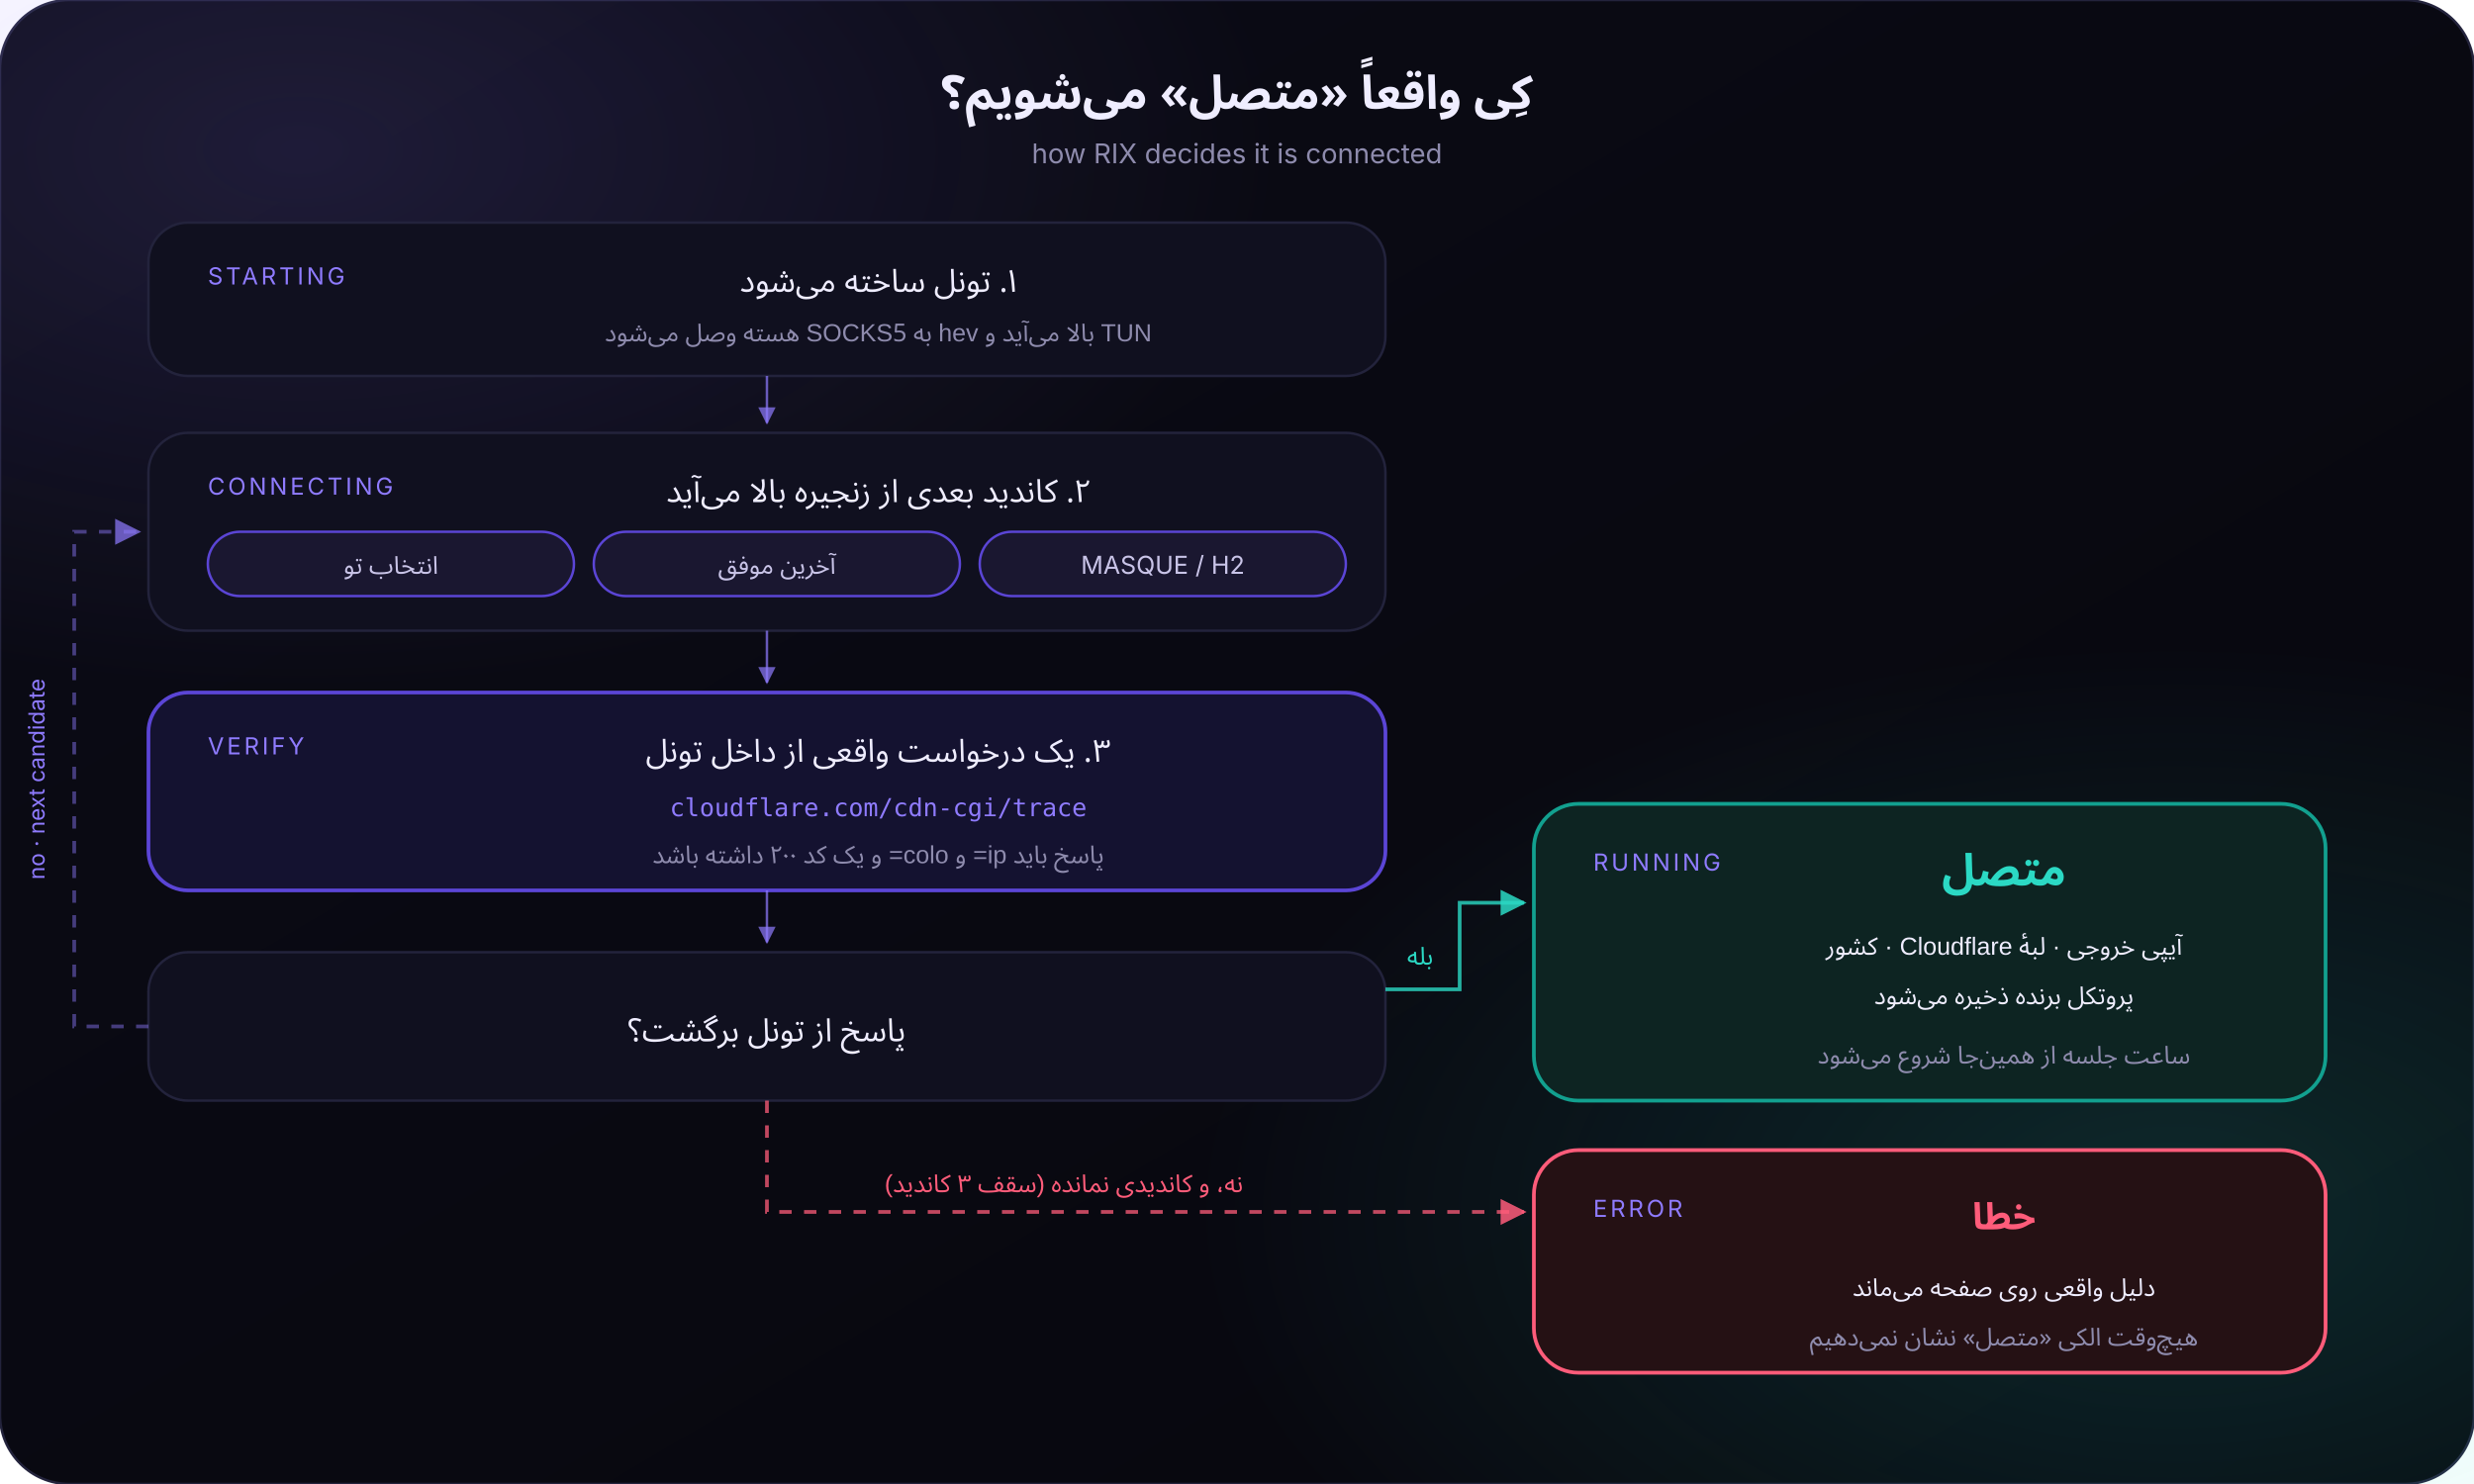
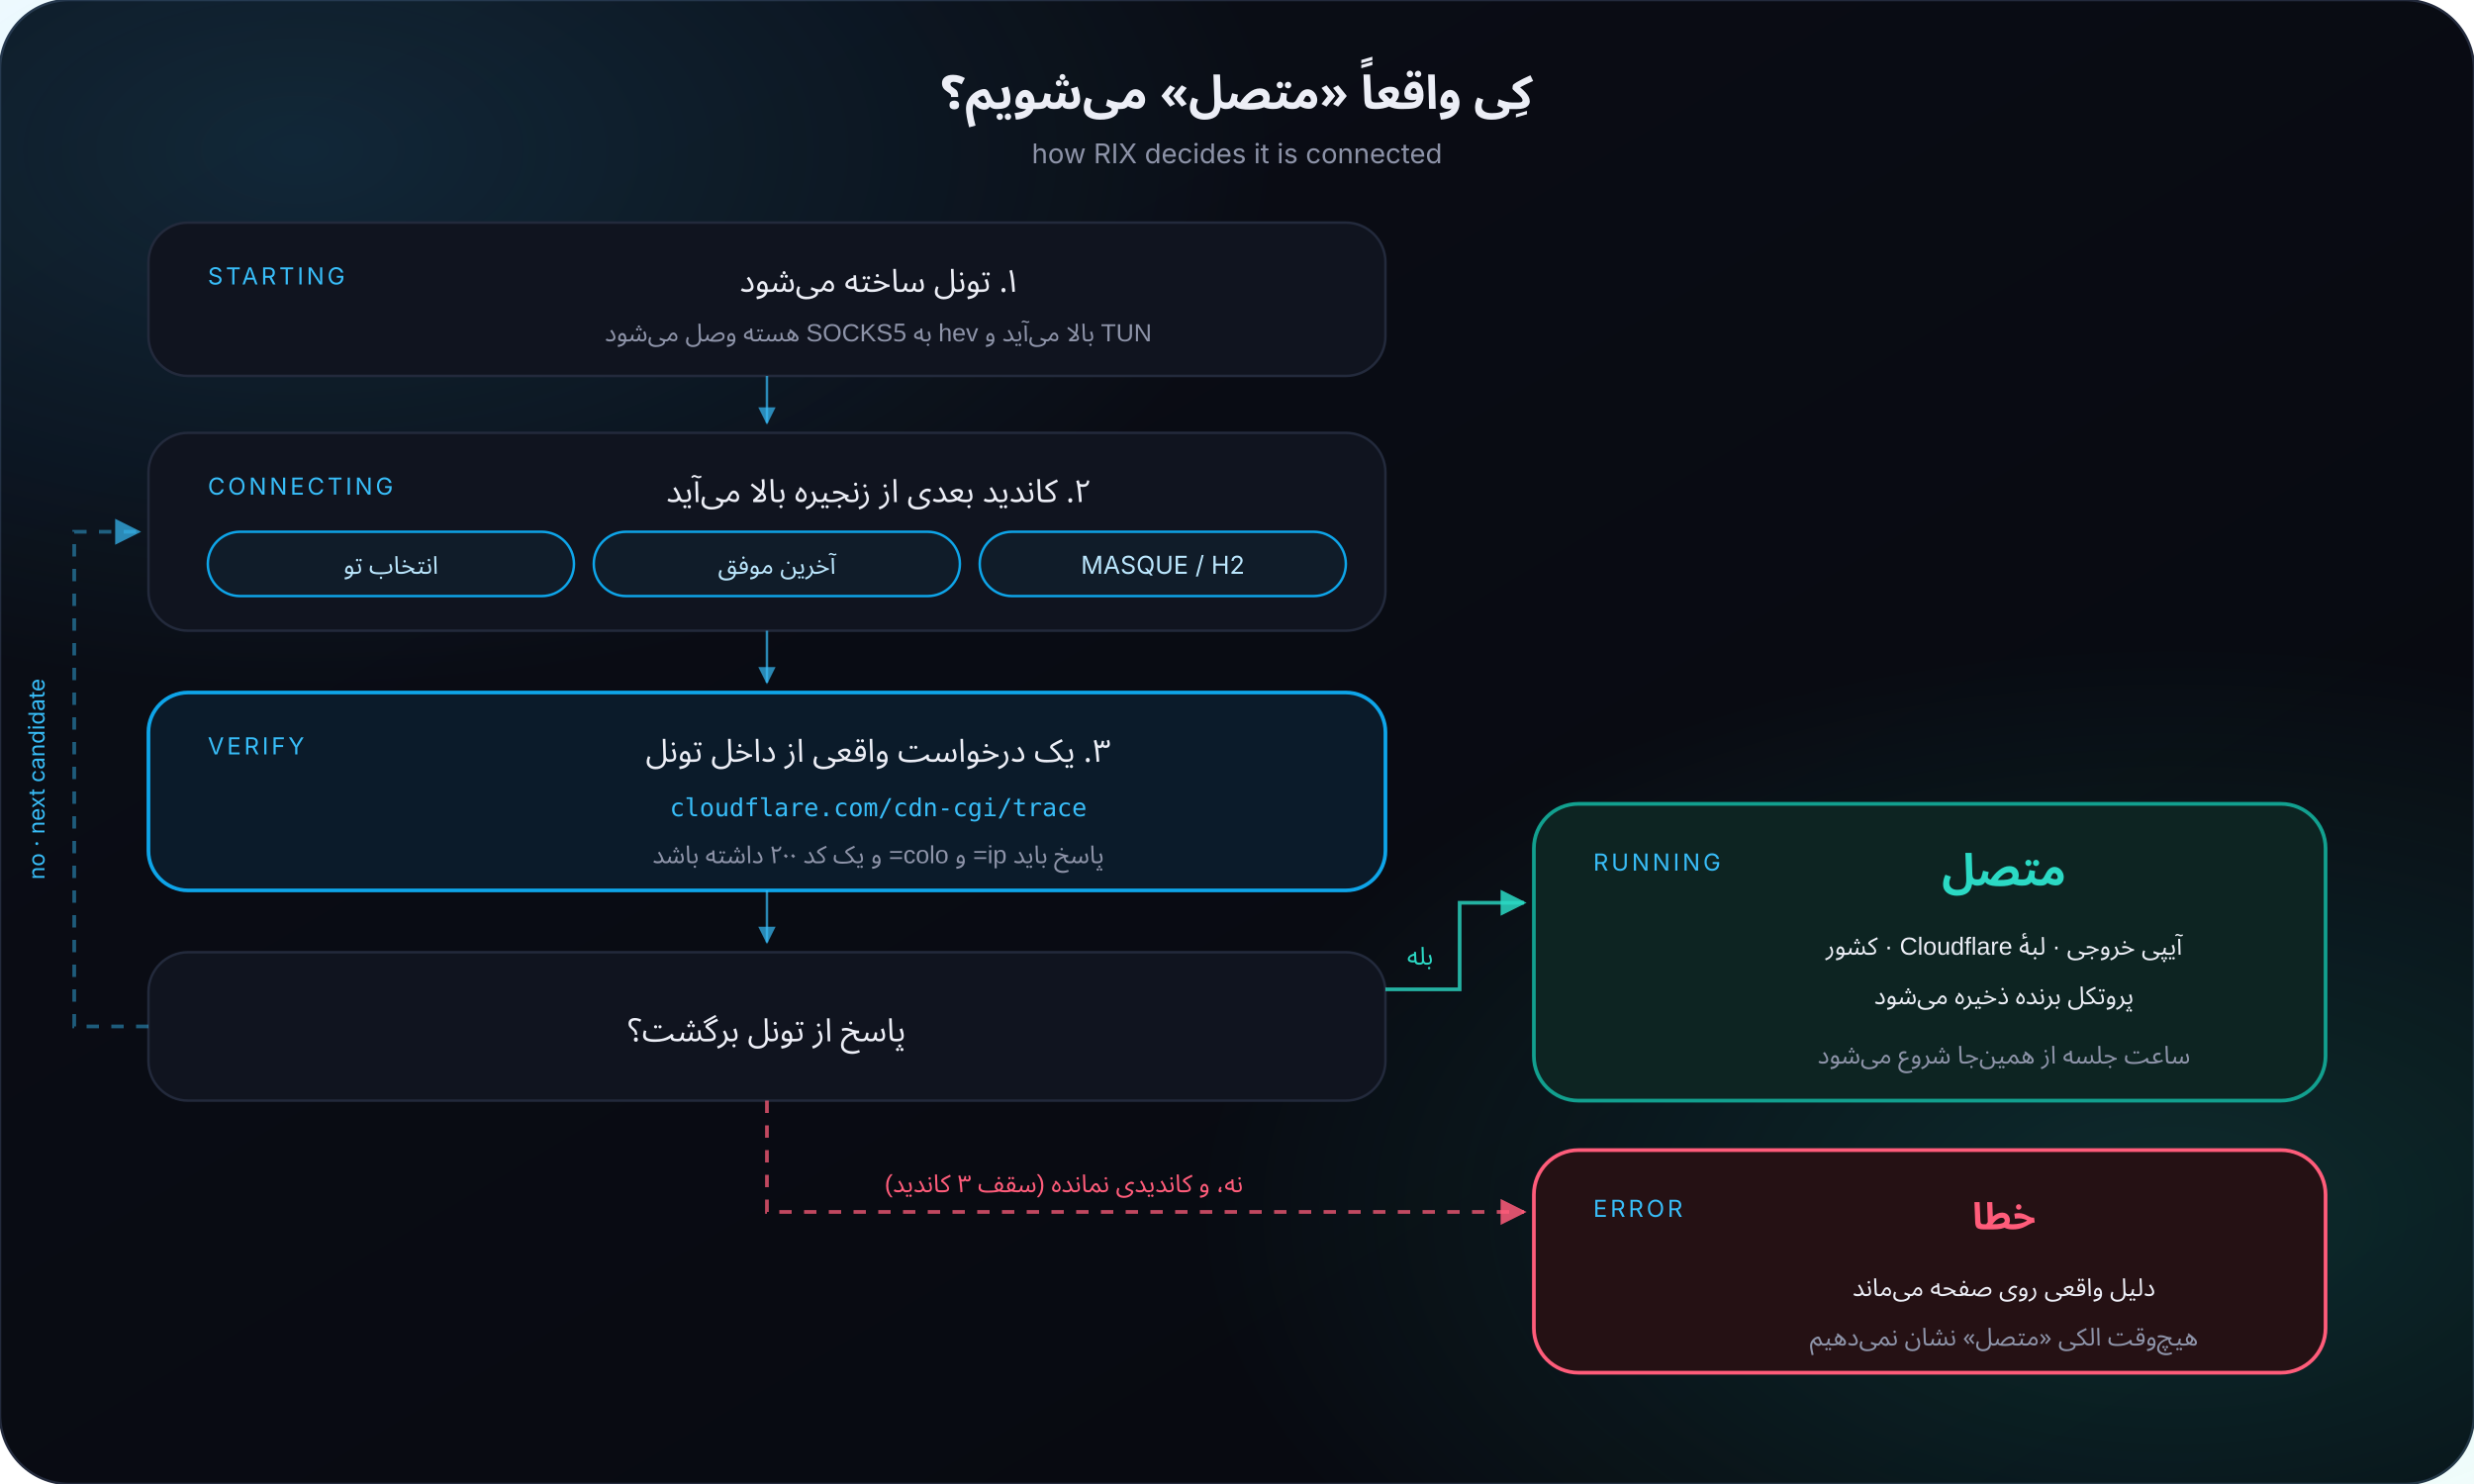
<svg xmlns="http://www.w3.org/2000/svg" width="1000" height="600" viewBox="0 0 1000 600" role="img" aria-label="How RIX decides a tunnel is really connected: build the tunnel, raise a candidate from the chain, verify it with a real request out through the tunnel, then either RUNNING or the next candidate, and ERROR once the chain is exhausted">
  <defs>
    <linearGradient id="bg" x1="0" y1="0" x2="1" y2="1">
-       <stop offset="0%" stop-color="#0B0B16" />
-       <stop offset="100%" stop-color="#07070D" />
+       <stop offset="0%" stop-color="#0B0E17" />
+       <stop offset="100%" stop-color="#07090F" />
    </linearGradient>
    <radialGradient id="wellV" cx="50%" cy="50%" r="50%">
-       <stop offset="0%" stop-color="#8F7BFF" stop-opacity="0.15" />
-       <stop offset="100%" stop-color="#8F7BFF" stop-opacity="0" />
+       <stop offset="0%" stop-color="#38BDF8" stop-opacity="0.15" />
+       <stop offset="100%" stop-color="#38BDF8" stop-opacity="0" />
    </radialGradient>
    <radialGradient id="wellT" cx="50%" cy="50%" r="50%">
      <stop offset="0%" stop-color="#2BD9C4" stop-opacity="0.16" />
      <stop offset="100%" stop-color="#2BD9C4" stop-opacity="0" />
    </radialGradient>
    <marker id="av" viewBox="0 0 10 10" refX="9" refY="5" markerWidth="7" markerHeight="7" orient="auto-start-reverse">
-       <path d="M 0 0 L 10 5 L 0 10 z" fill="#8F7BFF" fill-opacity="0.7" />
+       <path d="M 0 0 L 10 5 L 0 10 z" fill="#38BDF8" fill-opacity="0.7" />
    </marker>
    <marker id="at" viewBox="0 0 10 10" refX="9" refY="5" markerWidth="7" markerHeight="7" orient="auto-start-reverse">
      <path d="M 0 0 L 10 5 L 0 10 z" fill="#2BD9C4" fill-opacity="0.85" />
    </marker>
    <marker id="ad" viewBox="0 0 10 10" refX="9" refY="5" markerWidth="7" markerHeight="7" orient="auto-start-reverse">
      <path d="M 0 0 L 10 5 L 0 10 z" fill="#FF5C7A" fill-opacity="0.85" />
    </marker>
    <style>
      .fa { font-family: Vazirmatn, 'Noto Sans Arabic', 'Segoe UI', Tahoma, Arial, sans-serif; }
      .en { font-family: 'Segoe UI', Inter, Roboto, Helvetica, Arial, sans-serif; }
      .mono { font-family: ui-monospace, SFMono-Regular, Menlo, Consolas, monospace; }
-       .box { fill: #10101F; stroke: #23233C; }
-       .sub { font-size: 10px; fill: #8E8BAD; }
-       .step { font-size: 9.5px; fill: #8F7BFF; letter-spacing: 1.2px; }
+       .box { fill: #10141F; stroke: #232A3C; }
+       .sub { font-size: 10px; fill: #8D93A8; }
+       .step { font-size: 9.5px; fill: #38BDF8; letter-spacing: 1.2px; }
    </style>
  </defs>
-   <rect width="1000" height="600" rx="28" fill="url(#bg)" stroke="#23233C" />
+   <rect width="1000" height="600" rx="28" fill="url(#bg)" stroke="#232A3C" />
  <ellipse cx="120" cy="60" rx="400" ry="220" fill="url(#wellV)" />
  <ellipse cx="880" cy="490" rx="400" ry="230" fill="url(#wellT)" />
-   <text class="fa" x="500" y="44" direction="rtl" text-anchor="middle" font-size="19" font-weight="600" fill="#EFEDFF">کِی واقعاً «متصل» می‌شویم؟</text>
-   <text class="en" x="500" y="66" text-anchor="middle" font-size="11" fill="#8E8BAD">how RIX decides it is connected</text>
+   <text class="fa" x="500" y="44" direction="rtl" text-anchor="middle" font-size="19" font-weight="600" fill="#ECEEF6">کِی واقعاً «متصل» می‌شویم؟</text>
+   <text class="en" x="500" y="66" text-anchor="middle" font-size="11" fill="#8D93A8">how RIX decides it is connected</text>
  <g>
    <rect class="box" x="60" y="90" width="500" height="62" rx="16" />
    <text class="en step" x="84" y="115" text-anchor="start">STARTING</text>
-     <text class="fa" x="355" y="118" direction="rtl" text-anchor="middle" font-size="13" fill="#EFEDFF">۱. تونل ساخته می‌شود</text>
+     <text class="fa" x="355" y="118" direction="rtl" text-anchor="middle" font-size="13" fill="#ECEEF6">۱. تونل ساخته می‌شود</text>
    <text class="fa sub" x="355" y="138" direction="rtl" text-anchor="middle">TUN بالا می‌آید و hev به SOCKS5 هسته وصل می‌شود</text>
  </g>
  <g>
    <rect class="box" x="60" y="175" width="500" height="80" rx="16" />
    <text class="en step" x="84" y="200" text-anchor="start">CONNECTING</text>
-     <text class="fa" x="355" y="203" direction="rtl" text-anchor="middle" font-size="13" fill="#EFEDFF">۲. کاندید بعدی از زنجیره بالا می‌آید</text>
-     <rect x="84" y="215" width="148" height="26" rx="13" fill="#1A1730" stroke="#5B45D6" />
-     <text class="fa" x="158" y="232" direction="rtl" text-anchor="middle" font-size="10" fill="#C9C4E8">انتخاب تو</text>
-     <rect x="240" y="215" width="148" height="26" rx="13" fill="#1A1730" stroke="#5B45D6" />
-     <text class="fa" x="314" y="232" direction="rtl" text-anchor="middle" font-size="10" fill="#C9C4E8">آخرین موفق</text>
-     <rect x="396" y="215" width="148" height="26" rx="13" fill="#1A1730" stroke="#5B45D6" />
-     <text class="en" x="470" y="232" text-anchor="middle" font-size="10" fill="#C9C4E8">MASQUE / H2</text>
+     <text class="fa" x="355" y="203" direction="rtl" text-anchor="middle" font-size="13" fill="#ECEEF6">۲. کاندید بعدی از زنجیره بالا می‌آید</text>
+     <rect x="84" y="215" width="148" height="26" rx="13" fill="#101C29" stroke="#0EA5E9" />
+     <text class="fa" x="158" y="232" direction="rtl" text-anchor="middle" font-size="10" fill="#BAE6FD">انتخاب تو</text>
+     <rect x="240" y="215" width="148" height="26" rx="13" fill="#101C29" stroke="#0EA5E9" />
+     <text class="fa" x="314" y="232" direction="rtl" text-anchor="middle" font-size="10" fill="#BAE6FD">آخرین موفق</text>
+     <rect x="396" y="215" width="148" height="26" rx="13" fill="#101C29" stroke="#0EA5E9" />
+     <text class="en" x="470" y="232" text-anchor="middle" font-size="10" fill="#BAE6FD">MASQUE / H2</text>
  </g>
  <g>
-     <rect x="60" y="280" width="500" height="80" rx="16" fill="#141230" stroke="#5B45D6" stroke-width="1.5" />
+     <rect x="60" y="280" width="500" height="80" rx="16" fill="#0B1B2A" stroke="#0EA5E9" stroke-width="1.5" />
    <text class="en step" x="84" y="305" text-anchor="start">VERIFY</text>
-     <text class="fa" x="355" y="308" direction="rtl" text-anchor="middle" font-size="13" fill="#EFEDFF">۳. یک درخواست واقعی از داخل تونل</text>
-     <text class="mono" x="355" y="330" text-anchor="middle" font-size="10" fill="#8F7BFF">cloudflare.com/cdn-cgi/trace</text>
+     <text class="fa" x="355" y="308" direction="rtl" text-anchor="middle" font-size="13" fill="#ECEEF6">۳. یک درخواست واقعی از داخل تونل</text>
+     <text class="mono" x="355" y="330" text-anchor="middle" font-size="10" fill="#38BDF8">cloudflare.com/cdn-cgi/trace</text>
    <text class="fa sub" x="355" y="349" direction="rtl" text-anchor="middle">پاسخ باید ip= و colo= و یک کد ۲۰۰ داشته باشد</text>
  </g>
  <g>
    <rect class="box" x="60" y="385" width="500" height="60" rx="16" />
-     <text class="fa" x="310" y="421" direction="rtl" text-anchor="middle" font-size="13" fill="#EFEDFF">پاسخ از تونل برگشت؟</text>
+     <text class="fa" x="310" y="421" direction="rtl" text-anchor="middle" font-size="13" fill="#ECEEF6">پاسخ از تونل برگشت؟</text>
  </g>
-   <g stroke="#8F7BFF" stroke-opacity="0.7" marker-end="url(#av)">
+   <g stroke="#38BDF8" stroke-opacity="0.7" marker-end="url(#av)">
    <line x1="310" y1="152" x2="310" y2="171" />
    <line x1="310" y1="255" x2="310" y2="276" />
    <line x1="310" y1="360" x2="310" y2="381" />
  </g>
-   <path d="M 60 415 H 30 V 215 H 56" fill="none" stroke="#8F7BFF" stroke-opacity="0.45" stroke-width="1.5" stroke-dasharray="5 5" marker-end="url(#av)" />
-   <text class="en" x="18" y="315" text-anchor="middle" font-size="9" fill="#8F7BFF" transform="rotate(-90 18 315)">no · next candidate</text>
+   <path d="M 60 415 H 30 V 215 H 56" fill="none" stroke="#38BDF8" stroke-opacity="0.45" stroke-width="1.5" stroke-dasharray="5 5" marker-end="url(#av)" />
+   <text class="en" x="18" y="315" text-anchor="middle" font-size="9" fill="#38BDF8" transform="rotate(-90 18 315)">no · next candidate</text>
  <g>
    <rect x="620" y="325" width="320" height="120" rx="18" fill="#0D2422" stroke="#12A08F" stroke-width="1.5" />
    <text class="en step" x="644" y="352" text-anchor="start" fill="#2BD9C4">RUNNING</text>
    <text class="fa" x="810" y="358" direction="rtl" text-anchor="middle" font-size="18" font-weight="700" fill="#2BD9C4">متصل</text>
-     <text class="fa" x="810" y="386" direction="rtl" text-anchor="middle" font-size="10" fill="#EFEDFF">آیپی خروجی · لبهٔ Cloudflare · کشور</text>
-     <text class="fa" x="810" y="406" direction="rtl" text-anchor="middle" font-size="10" fill="#EFEDFF">پروتکل برنده ذخیره می‌شود</text>
-     <text class="fa" x="810" y="430" direction="rtl" text-anchor="middle" font-size="10" fill="#8E8BAD">ساعت جلسه از همین‌جا شروع می‌شود</text>
+     <text class="fa" x="810" y="386" direction="rtl" text-anchor="middle" font-size="10" fill="#ECEEF6">آیپی خروجی · لبهٔ Cloudflare · کشور</text>
+     <text class="fa" x="810" y="406" direction="rtl" text-anchor="middle" font-size="10" fill="#ECEEF6">پروتکل برنده ذخیره می‌شود</text>
+     <text class="fa" x="810" y="430" direction="rtl" text-anchor="middle" font-size="10" fill="#8D93A8">ساعت جلسه از همین‌جا شروع می‌شود</text>
  </g>
  <g>
    <rect x="620" y="465" width="320" height="90" rx="18" fill="#251114" stroke="#FF5C7A" stroke-width="1.5" />
    <text class="en step" x="644" y="492" text-anchor="start" fill="#FF5C7A">ERROR</text>
    <text class="fa" x="810" y="497" direction="rtl" text-anchor="middle" font-size="15" font-weight="700" fill="#FF5C7A">خطا</text>
-     <text class="fa" x="810" y="524" direction="rtl" text-anchor="middle" font-size="10" fill="#EFEDFF">دلیل واقعی روی صفحه می‌ماند</text>
-     <text class="fa" x="810" y="544" direction="rtl" text-anchor="middle" font-size="10" fill="#8E8BAD">هیچ‌وقت الکی «متصل» نشان نمی‌دهیم</text>
+     <text class="fa" x="810" y="524" direction="rtl" text-anchor="middle" font-size="10" fill="#ECEEF6">دلیل واقعی روی صفحه می‌ماند</text>
+     <text class="fa" x="810" y="544" direction="rtl" text-anchor="middle" font-size="10" fill="#8D93A8">هیچ‌وقت الکی «متصل» نشان نمی‌دهیم</text>
  </g>
  <path d="M 560 400 H 590 V 365 H 616" fill="none" stroke="#2BD9C4" stroke-opacity="0.8" stroke-width="1.5" marker-end="url(#at)" />
  <text class="fa" x="574" y="390" direction="rtl" text-anchor="middle" font-size="10" fill="#2BD9C4">بله</text>
  <path d="M 310 445 V 490 H 616" fill="none" stroke="#FF5C7A" stroke-opacity="0.75" stroke-width="1.5" stroke-dasharray="5 5" marker-end="url(#ad)" />
  <text class="fa" x="430" y="482" direction="rtl" text-anchor="middle" font-size="10" fill="#FF5C7A">نه، و کاندیدی نمانده (سقف ۳ کاندید)</text>
</svg>
